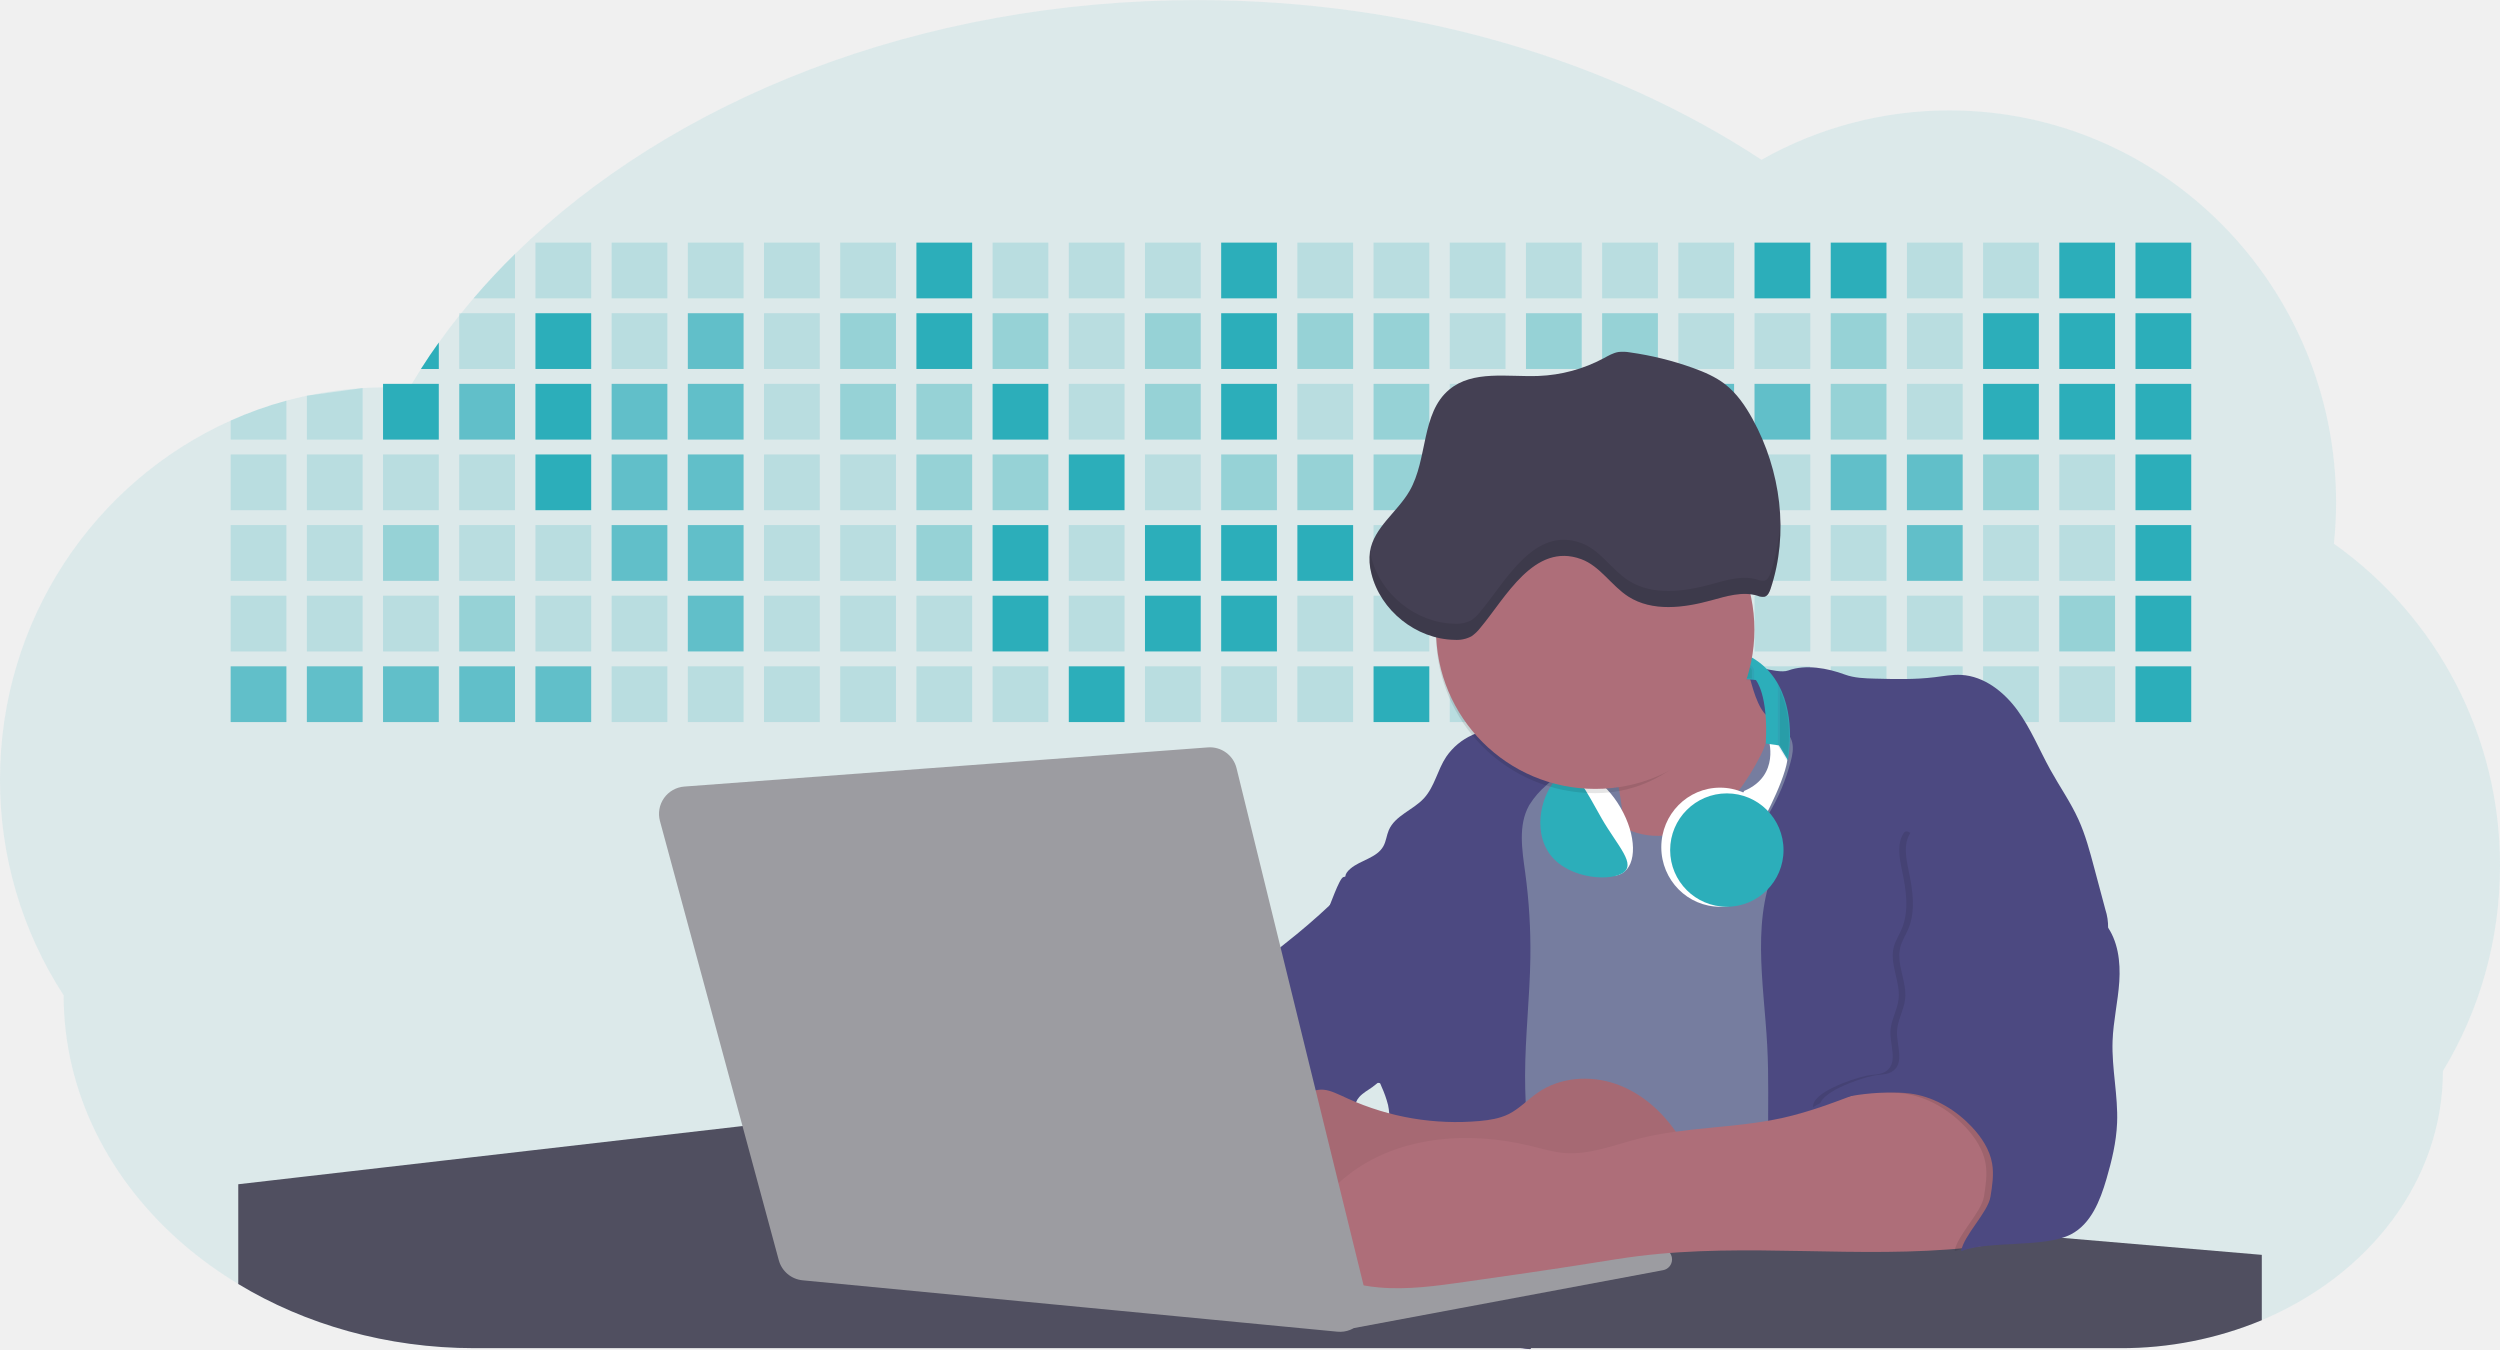
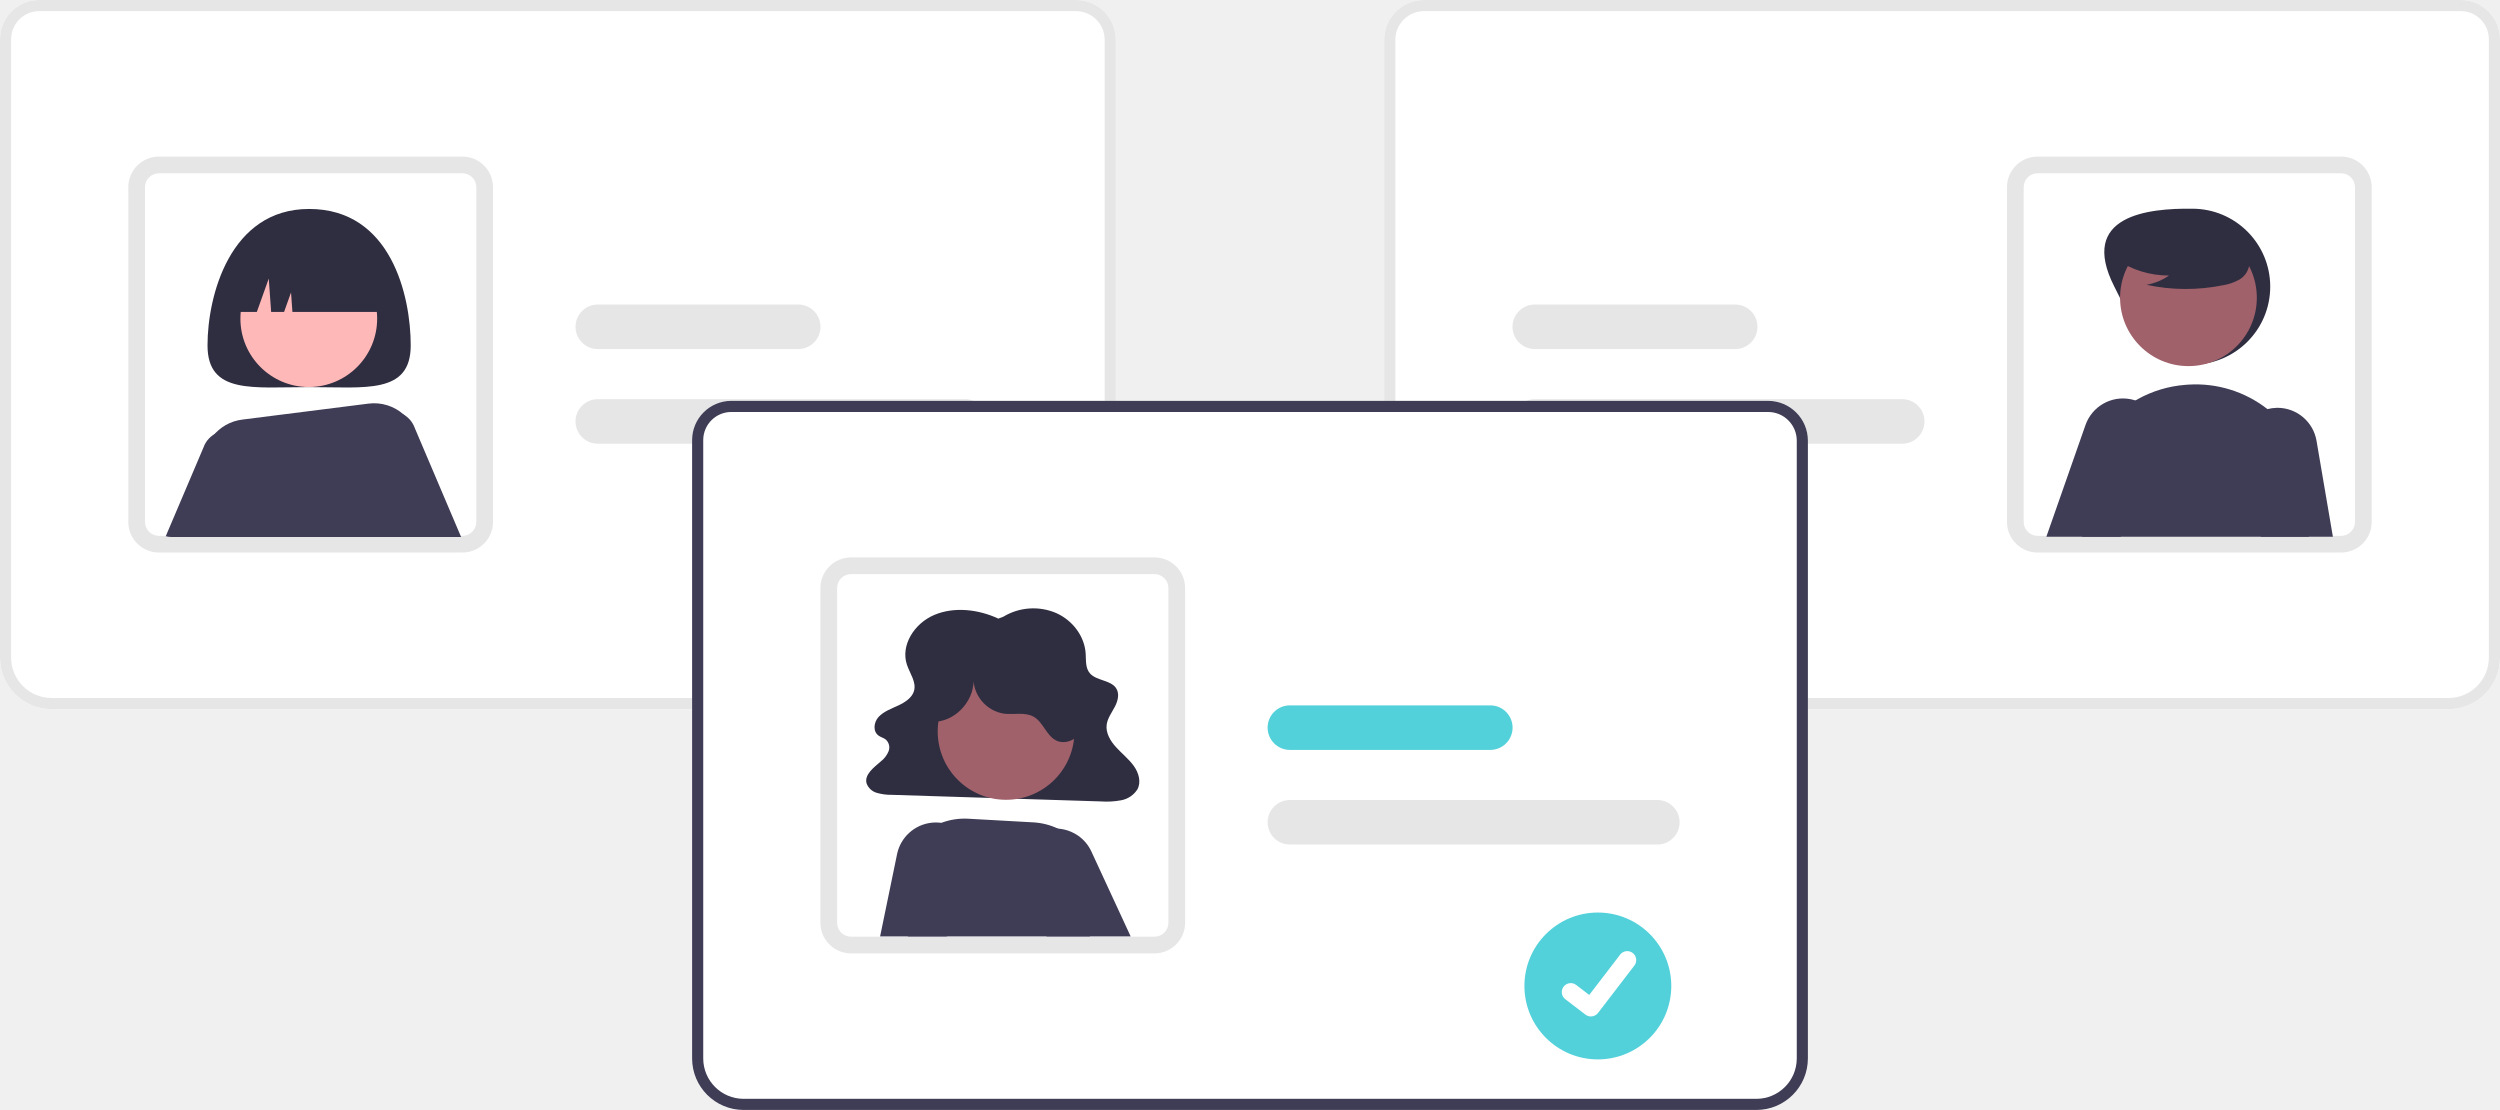
- <svg xmlns="http://www.w3.org/2000/svg" id="aa7bae02-e79e-4d6b-a496-aba15f39787c" data-name="Layer 1" width="1144" height="617.32" viewBox="0 0 1144 617.32">
-   <path d="M1172,537.57a181.92,181.92,0,0,1-6.85,49.6,180.06,180.06,0,0,1-19.27,44.28c0,50.1-33.82,93.4-82.91,114a167.3,167.3,0,0,1-64.73,12.8H245.17c-40.25,0-77.55-10.86-108.14-29.36A185.76,185.76,0,0,1,112.2,711c-34-29.22-55.08-69.6-55.08-114.2A180.5,180.5,0,0,1,28,498.08c0-73.36,43.39-136.44,105.55-164.29a174.52,174.52,0,0,1,25.51-9.12q4.63-1.26,9.36-2.26a175.39,175.39,0,0,1,25.51-3.5q4.65-.29,9.35-.33H205c3.46,0,6.89.12,10.3.32l1.12-1.9q2.06-3.44,4.22-6.81,3.9-6.14,8.18-12.1,4.48-6.29,9.35-12.38l.83-1q2.76-3.44,5.64-6.8,9-10.49,19-20.35c72.11-70.68,185.08-116.18,312.08-116.18,98.82,0,189.15,27.55,258.34,73.07A174.18,174.18,0,0,1,920,191.86c97.74,0,177,80.37,177,179.51a184.9,184.9,0,0,1-1,18.78A180,180,0,0,1,1172,537.57Z" transform="translate(-28 -141.34)" fill="#2caeba" opacity="0.1" />
-   <path d="M263.66,257.52v20.35h-19Q253.59,267.39,263.66,257.52Z" transform="translate(-28 -141.34)" fill="#2caeba" opacity="0.2" />
-   <rect x="245.02" y="111.02" width="25.51" height="25.51" fill="#2caeba" opacity="0.2" />
-   <rect x="279.88" y="111.02" width="25.51" height="25.51" fill="#2caeba" opacity="0.2" />
-   <rect x="314.75" y="111.02" width="25.51" height="25.51" fill="#2caeba" opacity="0.2" />
-   <rect x="349.61" y="111.02" width="25.51" height="25.51" fill="#2caeba" opacity="0.2" />
-   <rect x="384.48" y="111.02" width="25.51" height="25.51" fill="#2caeba" opacity="0.2" />
-   <rect x="419.35" y="111.02" width="25.51" height="25.51" fill="#2caeba" />
-   <rect x="454.21" y="111.02" width="25.51" height="25.51" fill="#2caeba" opacity="0.2" />
-   <rect x="489.08" y="111.02" width="25.51" height="25.51" fill="#2caeba" opacity="0.2" />
-   <rect x="523.94" y="111.02" width="25.51" height="25.51" fill="#2caeba" opacity="0.2" />
-   <rect x="558.81" y="111.02" width="25.51" height="25.51" fill="#2caeba" />
-   <rect x="593.68" y="111.02" width="25.51" height="25.51" fill="#2caeba" opacity="0.2" />
-   <rect x="628.54" y="111.02" width="25.51" height="25.51" fill="#2caeba" opacity="0.2" />
-   <rect x="663.41" y="111.02" width="25.51" height="25.51" fill="#2caeba" opacity="0.2" />
-   <rect x="698.28" y="111.02" width="25.51" height="25.51" fill="#2caeba" opacity="0.2" />
-   <rect x="733.14" y="111.02" width="25.51" height="25.51" fill="#2caeba" opacity="0.2" />
-   <rect x="768.01" y="111.02" width="25.51" height="25.51" fill="#2caeba" opacity="0.2" />
-   <rect x="802.87" y="111.02" width="25.51" height="25.51" fill="#2caeba" />
-   <rect x="837.74" y="111.02" width="25.51" height="25.51" fill="#2caeba" />
-   <rect x="872.61" y="111.02" width="25.51" height="25.51" fill="#2caeba" opacity="0.2" />
-   <rect x="907.47" y="111.02" width="25.51" height="25.51" fill="#2caeba" opacity="0.2" />
-   <rect x="942.34" y="111.02" width="25.51" height="25.51" fill="#2caeba" />
-   <rect x="977.2" y="111.02" width="25.51" height="25.51" fill="#2caeba" />
-   <path d="M228.8,298.08v12.1h-8.18Q224.52,304,228.8,298.08Z" transform="translate(-28 -141.34)" fill="#2caeba" />
-   <rect x="210.15" y="143.33" width="25.51" height="25.51" fill="#2caeba" opacity="0.2" />
-   <rect x="245.02" y="143.33" width="25.51" height="25.51" fill="#2caeba" />
-   <rect x="279.88" y="143.33" width="25.51" height="25.51" fill="#2caeba" opacity="0.2" />
-   <rect x="314.75" y="143.33" width="25.51" height="25.51" fill="#2caeba" opacity="0.7" />
-   <rect x="349.61" y="143.33" width="25.51" height="25.51" fill="#2caeba" opacity="0.2" />
-   <rect x="384.48" y="143.33" width="25.51" height="25.51" fill="#2caeba" opacity="0.4" />
-   <rect x="419.35" y="143.33" width="25.51" height="25.51" fill="#2caeba" />
-   <rect x="454.21" y="143.33" width="25.51" height="25.51" fill="#2caeba" opacity="0.4" />
-   <rect x="489.08" y="143.33" width="25.51" height="25.51" fill="#2caeba" opacity="0.2" />
-   <rect x="523.94" y="143.33" width="25.51" height="25.51" fill="#2caeba" opacity="0.4" />
-   <rect x="558.81" y="143.33" width="25.51" height="25.51" fill="#2caeba" />
-   <rect x="593.68" y="143.33" width="25.51" height="25.51" fill="#2caeba" opacity="0.4" />
-   <rect x="628.54" y="143.33" width="25.51" height="25.51" fill="#2caeba" opacity="0.4" />
-   <rect x="663.41" y="143.33" width="25.51" height="25.51" fill="#2caeba" opacity="0.2" />
-   <rect x="698.28" y="143.33" width="25.51" height="25.51" fill="#2caeba" opacity="0.4" />
-   <rect x="733.14" y="143.33" width="25.51" height="25.51" fill="#2caeba" opacity="0.4" />
-   <rect x="768.01" y="143.33" width="25.51" height="25.51" fill="#2caeba" opacity="0.2" />
-   <rect x="802.87" y="143.33" width="25.51" height="25.51" fill="#2caeba" opacity="0.2" />
-   <rect x="837.74" y="143.33" width="25.51" height="25.51" fill="#2caeba" opacity="0.4" />
-   <rect x="872.61" y="143.33" width="25.51" height="25.51" fill="#2caeba" opacity="0.2" />
-   <rect x="907.47" y="143.33" width="25.51" height="25.51" fill="#2caeba" />
-   <rect x="942.34" y="143.33" width="25.51" height="25.51" fill="#2caeba" />
-   <rect x="977.2" y="143.33" width="25.51" height="25.51" fill="#2caeba" />
-   <path d="M159.06,324.67V342.5H133.55v-8.71A174.52,174.52,0,0,1,159.06,324.67Z" transform="translate(-28 -141.34)" fill="#2caeba" opacity="0.2" />
-   <polygon points="165.93 177.57 165.93 201.16 140.42 201.16 140.42 181.07 165.93 177.57" fill="#2caeba" opacity="0.2" />
-   <rect x="175.28" y="175.65" width="25.51" height="25.51" fill="#2caeba" />
-   <rect x="210.15" y="175.65" width="25.51" height="25.51" fill="#2caeba" opacity="0.7" />
-   <rect x="245.02" y="175.65" width="25.51" height="25.51" fill="#2caeba" />
-   <rect x="279.88" y="175.65" width="25.51" height="25.51" fill="#2caeba" opacity="0.7" />
-   <rect x="314.75" y="175.65" width="25.51" height="25.51" fill="#2caeba" opacity="0.7" />
-   <rect x="349.61" y="175.65" width="25.51" height="25.51" fill="#2caeba" opacity="0.2" />
-   <rect x="384.48" y="175.65" width="25.51" height="25.51" fill="#2caeba" opacity="0.4" />
-   <rect x="419.35" y="175.65" width="25.51" height="25.51" fill="#2caeba" opacity="0.4" />
-   <rect x="454.21" y="175.65" width="25.51" height="25.51" fill="#2caeba" />
-   <rect x="489.08" y="175.65" width="25.51" height="25.51" fill="#2caeba" opacity="0.2" />
-   <rect x="523.94" y="175.65" width="25.51" height="25.51" fill="#2caeba" opacity="0.4" />
-   <rect x="558.81" y="175.65" width="25.51" height="25.51" fill="#2caeba" />
-   <rect x="593.68" y="175.65" width="25.51" height="25.51" fill="#2caeba" opacity="0.2" />
-   <rect x="628.54" y="175.65" width="25.51" height="25.51" fill="#2caeba" opacity="0.4" />
-   <rect x="663.41" y="175.65" width="25.51" height="25.51" fill="#2caeba" opacity="0.2" />
-   <rect x="698.28" y="175.65" width="25.51" height="25.51" fill="#2caeba" />
-   <rect x="733.14" y="175.65" width="25.51" height="25.51" fill="#2caeba" opacity="0.2" />
-   <rect x="768.01" y="175.65" width="25.51" height="25.51" fill="#2caeba" opacity="0.7" />
-   <rect x="802.87" y="175.65" width="25.51" height="25.51" fill="#2caeba" opacity="0.7" />
-   <rect x="837.74" y="175.65" width="25.51" height="25.51" fill="#2caeba" opacity="0.4" />
-   <rect x="872.61" y="175.65" width="25.51" height="25.51" fill="#2caeba" opacity="0.2" />
-   <rect x="907.47" y="175.65" width="25.51" height="25.51" fill="#2caeba" />
-   <rect x="942.34" y="175.65" width="25.51" height="25.51" fill="#2caeba" />
-   <rect x="977.2" y="175.65" width="25.51" height="25.51" fill="#2caeba" />
-   <rect x="105.55" y="207.96" width="25.51" height="25.51" fill="#2caeba" opacity="0.2" />
-   <rect x="140.42" y="207.96" width="25.51" height="25.51" fill="#2caeba" opacity="0.2" />
-   <rect x="175.28" y="207.96" width="25.51" height="25.51" fill="#2caeba" opacity="0.2" />
-   <rect x="210.15" y="207.96" width="25.51" height="25.51" fill="#2caeba" opacity="0.2" />
-   <rect x="245.02" y="207.96" width="25.51" height="25.51" fill="#2caeba" />
-   <rect x="279.88" y="207.96" width="25.51" height="25.51" fill="#2caeba" opacity="0.7" />
-   <rect x="314.75" y="207.96" width="25.51" height="25.51" fill="#2caeba" opacity="0.7" />
-   <rect x="349.61" y="207.96" width="25.51" height="25.51" fill="#2caeba" opacity="0.2" />
-   <rect x="384.48" y="207.96" width="25.51" height="25.51" fill="#2caeba" opacity="0.2" />
-   <rect x="419.35" y="207.96" width="25.51" height="25.51" fill="#2caeba" opacity="0.4" />
-   <rect x="454.21" y="207.96" width="25.51" height="25.51" fill="#2caeba" opacity="0.4" />
-   <rect x="489.08" y="207.96" width="25.51" height="25.51" fill="#2caeba" />
-   <rect x="523.94" y="207.96" width="25.51" height="25.51" fill="#2caeba" opacity="0.2" />
-   <rect x="558.81" y="207.96" width="25.51" height="25.51" fill="#2caeba" opacity="0.4" />
-   <rect x="593.68" y="207.96" width="25.51" height="25.51" fill="#2caeba" opacity="0.4" />
-   <rect x="628.54" y="207.96" width="25.51" height="25.51" fill="#2caeba" opacity="0.4" />
-   <rect x="663.41" y="207.96" width="25.51" height="25.51" fill="#2caeba" opacity="0.4" />
-   <rect x="698.28" y="207.96" width="25.51" height="25.51" fill="#2caeba" opacity="0.2" />
-   <rect x="733.14" y="207.96" width="25.51" height="25.51" fill="#2caeba" opacity="0.2" />
-   <rect x="768.01" y="207.96" width="25.51" height="25.51" fill="#2caeba" opacity="0.2" />
-   <rect x="802.87" y="207.96" width="25.51" height="25.51" fill="#2caeba" opacity="0.2" />
-   <rect x="837.74" y="207.96" width="25.51" height="25.51" fill="#2caeba" opacity="0.7" />
-   <rect x="872.61" y="207.96" width="25.51" height="25.51" fill="#2caeba" opacity="0.7" />
-   <rect x="907.47" y="207.96" width="25.51" height="25.51" fill="#2caeba" opacity="0.4" />
-   <rect x="942.34" y="207.96" width="25.51" height="25.51" fill="#2caeba" opacity="0.2" />
-   <rect x="977.2" y="207.96" width="25.51" height="25.51" fill="#2caeba" />
-   <rect x="105.55" y="240.28" width="25.51" height="25.51" fill="#2caeba" opacity="0.2" />
-   <rect x="140.42" y="240.28" width="25.51" height="25.51" fill="#2caeba" opacity="0.2" />
-   <rect x="175.28" y="240.28" width="25.51" height="25.51" fill="#2caeba" opacity="0.4" />
-   <rect x="210.15" y="240.28" width="25.51" height="25.51" fill="#2caeba" opacity="0.2" />
-   <rect x="245.02" y="240.28" width="25.51" height="25.51" fill="#2caeba" opacity="0.2" />
-   <rect x="279.88" y="240.28" width="25.51" height="25.51" fill="#2caeba" opacity="0.7" />
-   <rect x="314.75" y="240.28" width="25.51" height="25.51" fill="#2caeba" opacity="0.7" />
-   <rect x="349.61" y="240.28" width="25.51" height="25.51" fill="#2caeba" opacity="0.2" />
-   <rect x="384.48" y="240.28" width="25.51" height="25.51" fill="#2caeba" opacity="0.2" />
-   <rect x="419.35" y="240.28" width="25.51" height="25.51" fill="#2caeba" opacity="0.4" />
-   <rect x="454.21" y="240.28" width="25.51" height="25.51" fill="#2caeba" />
-   <rect x="489.08" y="240.28" width="25.51" height="25.51" fill="#2caeba" opacity="0.2" />
-   <rect x="523.94" y="240.28" width="25.51" height="25.51" fill="#2caeba" />
-   <rect x="558.81" y="240.28" width="25.51" height="25.51" fill="#2caeba" />
-   <rect x="593.68" y="240.28" width="25.51" height="25.51" fill="#2caeba" />
-   <rect x="628.54" y="240.28" width="25.51" height="25.51" fill="#2caeba" opacity="0.2" />
-   <rect x="663.41" y="240.28" width="25.51" height="25.51" fill="#2caeba" />
-   <rect x="698.28" y="240.28" width="25.51" height="25.51" fill="#2caeba" opacity="0.2" />
-   <rect x="733.14" y="240.28" width="25.51" height="25.51" fill="#2caeba" opacity="0.2" />
-   <rect x="768.01" y="240.28" width="25.51" height="25.51" fill="#2caeba" opacity="0.2" />
-   <rect x="802.87" y="240.28" width="25.51" height="25.51" fill="#2caeba" opacity="0.2" />
-   <rect x="837.74" y="240.28" width="25.51" height="25.51" fill="#2caeba" opacity="0.2" />
-   <rect x="872.61" y="240.28" width="25.51" height="25.51" fill="#2caeba" opacity="0.7" />
-   <rect x="907.47" y="240.28" width="25.51" height="25.51" fill="#2caeba" opacity="0.2" />
-   <rect x="942.34" y="240.28" width="25.51" height="25.51" fill="#2caeba" opacity="0.2" />
-   <rect x="977.2" y="240.28" width="25.51" height="25.51" fill="#2caeba" />
-   <rect x="105.55" y="272.59" width="25.51" height="25.51" fill="#2caeba" opacity="0.2" />
-   <rect x="140.42" y="272.59" width="25.51" height="25.51" fill="#2caeba" opacity="0.2" />
-   <rect x="175.28" y="272.59" width="25.51" height="25.51" fill="#2caeba" opacity="0.2" />
-   <rect x="210.15" y="272.59" width="25.51" height="25.51" fill="#2caeba" opacity="0.4" />
-   <rect x="245.02" y="272.59" width="25.51" height="25.51" fill="#2caeba" opacity="0.2" />
-   <rect x="279.88" y="272.59" width="25.51" height="25.51" fill="#2caeba" opacity="0.2" />
-   <rect x="314.75" y="272.59" width="25.51" height="25.51" fill="#2caeba" opacity="0.7" />
-   <rect x="349.61" y="272.59" width="25.51" height="25.51" fill="#2caeba" opacity="0.2" />
-   <rect x="384.48" y="272.59" width="25.51" height="25.51" fill="#2caeba" opacity="0.2" />
-   <rect x="419.35" y="272.59" width="25.51" height="25.51" fill="#2caeba" opacity="0.2" />
-   <rect x="454.21" y="272.59" width="25.51" height="25.51" fill="#2caeba" />
-   <rect x="489.08" y="272.59" width="25.51" height="25.51" fill="#2caeba" opacity="0.2" />
-   <rect x="523.94" y="272.59" width="25.51" height="25.51" fill="#2caeba" />
-   <rect x="558.81" y="272.59" width="25.51" height="25.51" fill="#2caeba" />
-   <rect x="593.68" y="272.59" width="25.51" height="25.51" fill="#2caeba" opacity="0.2" />
-   <rect x="628.54" y="272.59" width="25.51" height="25.51" fill="#2caeba" opacity="0.2" />
-   <rect x="663.41" y="272.59" width="25.51" height="25.51" fill="#2caeba" opacity="0.2" />
-   <rect x="698.28" y="272.59" width="25.51" height="25.51" fill="#2caeba" opacity="0.2" />
-   <rect x="733.14" y="272.59" width="25.51" height="25.51" fill="#2caeba" opacity="0.2" />
-   <rect x="768.01" y="272.59" width="25.51" height="25.51" fill="#2caeba" opacity="0.2" />
-   <rect x="802.87" y="272.59" width="25.51" height="25.51" fill="#2caeba" opacity="0.2" />
-   <rect x="837.74" y="272.59" width="25.51" height="25.51" fill="#2caeba" opacity="0.2" />
-   <rect x="872.61" y="272.59" width="25.51" height="25.51" fill="#2caeba" opacity="0.2" />
-   <rect x="907.47" y="272.59" width="25.51" height="25.51" fill="#2caeba" opacity="0.2" />
-   <rect x="942.34" y="272.59" width="25.51" height="25.51" fill="#2caeba" opacity="0.4" />
-   <rect x="977.2" y="272.59" width="25.51" height="25.51" fill="#2caeba" />
-   <rect x="105.55" y="304.91" width="25.51" height="25.51" fill="#2caeba" opacity="0.7" />
-   <rect x="140.42" y="304.91" width="25.51" height="25.51" fill="#2caeba" opacity="0.7" />
-   <rect x="175.28" y="304.91" width="25.51" height="25.51" fill="#2caeba" opacity="0.7" />
-   <rect x="210.15" y="304.91" width="25.51" height="25.51" fill="#2caeba" opacity="0.7" />
-   <rect x="245.02" y="304.91" width="25.51" height="25.51" fill="#2caeba" opacity="0.7" />
-   <rect x="279.88" y="304.91" width="25.51" height="25.51" fill="#2caeba" opacity="0.2" />
-   <rect x="314.75" y="304.91" width="25.51" height="25.51" fill="#2caeba" opacity="0.2" />
-   <rect x="349.61" y="304.91" width="25.51" height="25.51" fill="#2caeba" opacity="0.2" />
-   <rect x="384.48" y="304.91" width="25.51" height="25.51" fill="#2caeba" opacity="0.2" />
-   <rect x="419.35" y="304.91" width="25.51" height="25.51" fill="#2caeba" opacity="0.2" />
-   <rect x="454.21" y="304.91" width="25.51" height="25.51" fill="#2caeba" opacity="0.2" />
-   <rect x="489.08" y="304.91" width="25.51" height="25.51" fill="#2caeba" />
-   <rect x="523.94" y="304.91" width="25.51" height="25.51" fill="#2caeba" opacity="0.2" />
-   <rect x="558.81" y="304.91" width="25.51" height="25.51" fill="#2caeba" opacity="0.2" />
-   <rect x="593.68" y="304.91" width="25.51" height="25.51" fill="#2caeba" opacity="0.2" />
-   <rect x="628.54" y="304.91" width="25.51" height="25.51" fill="#2caeba" />
-   <rect x="663.41" y="304.91" width="25.51" height="25.51" fill="#2caeba" opacity="0.2" />
-   <rect x="698.28" y="304.91" width="25.51" height="25.51" fill="#2caeba" opacity="0.2" />
-   <rect x="733.14" y="304.91" width="25.51" height="25.51" fill="#2caeba" opacity="0.2" />
-   <rect x="768.01" y="304.91" width="25.51" height="25.51" fill="#2caeba" opacity="0.2" />
-   <rect x="802.87" y="304.91" width="25.51" height="25.51" fill="#2caeba" opacity="0.2" />
-   <rect x="837.74" y="304.91" width="25.51" height="25.51" fill="#2caeba" opacity="0.2" />
-   <rect x="872.61" y="304.91" width="25.51" height="25.51" fill="#2caeba" opacity="0.2" />
-   <rect x="907.47" y="304.91" width="25.51" height="25.51" fill="#2caeba" opacity="0.2" />
-   <rect x="942.34" y="304.91" width="25.51" height="25.51" fill="#2caeba" opacity="0.2" />
-   <rect x="977.2" y="304.91" width="25.51" height="25.51" fill="#2caeba" />
-   <circle cx="734.52" cy="363.89" r="34.87" fill="#767d9f" />
-   <path d="M760.71,460.87q5.22,22.78,8.86,45.9c.73,4.58,1.38,9.41-.28,13.74-1.39,3.61-4.22,6.43-6.44,9.59s-3.9,7.21-2.55,10.83,5.29,5.6,9.05,6.62c10.76,2.9,22.23.79,32.94-2.35a53.29,53.29,0,0,0,13.81-5.72c4.54-2.88,8.26-6.88,11.68-11,15.61-18.93,25.83-41.65,35.45-64.23a39.12,39.12,0,0,1-33.11-13.34c-3.94-4.63-6.83-11.08-4.61-16.74-6.51,3.57-14.24,3.81-21.25,6.25a75.49,75.49,0,0,0-12.5,6.15q-7.18,4.15-14.28,8.46C772.07,458.29,767,461.19,760.71,460.87Z" transform="translate(-28 -141.34)" fill="#ae6e79" />
-   <path d="M833.64,487.05c-6.11,11.89-14.06,23.32-25.41,30.4s-26.63,9-38,2c-5.6-3.42-9.84-8.62-14.73-13s-11-8.13-17.57-7.56c-7.24.63-12.91,6.28-17.76,11.69-7.36,8.22-14.47,16.79-19.68,26.52-10,18.7-12.37,40.56-11.93,61.76s3.51,42.29,3.58,63.49c.1,26.08-4.32,51.95-8.79,77.64,41.1-5.06,82.25,6,123.44,10.19,26.36,2.71,52.92,2.65,79.42,2.58,4.66,0,9.62-.12,13.5-2.7a18.2,18.2,0,0,0,5.59-6.64c3.66-6.75,5.13-14.45,6.15-22.06,2.59-19.22,2.67-38.68,2.74-58.08.18-47,.35-94.17-5.62-140.8-1.47-11.47-3.35-23-7.75-33.73s-11.58-20.6-21.62-26.35c-6.45-3.7-21.4-10.14-29-6.41C841.67,460.15,837.73,479.09,833.64,487.05Z" transform="translate(-28 -141.34)" fill="#767d9f" />
-   <path d="M836.68,619.77c-1.55-29-7.86-59.95,5.57-85.69,3.3-6.32-8.54-14.21-4.88-20.33a92.08,92.08,0,0,0,10.06-23.93c.76-2.89,1.37-5.95.65-8.85-1.33-5.29-6.56-8.44-11-11.66-4.9-3.56-7.42-14.41-9-20.28s12.57,1.2,18.26-.89c7.9-2.89,17.94-1.07,25.82,1.86,4.4,1.62,9.18,1.76,13.87,1.88,9.11.24,18.25.47,27.29-.65,4.06-.51,8.13-1.28,12.21-1.05,10.41.59,19.46,7.71,25.62,16.13s10.08,18.23,15.13,27.35c4.21,7.6,9.23,14.78,12.82,22.69,3.18,7,5.19,14.52,7.18,22l5.13,19.19a25.58,25.58,0,0,1,1.26,8.51c-.26,3.07-1.62,5.93-3,8.66A164.12,164.12,0,0,1,971,603.2c-10.79,13.23-23.89,25.16-30.3,41-2.5,6.17-3.89,12.73-5.16,19.27a707.94,707.94,0,0,0-10.9,79.15,174.2,174.2,0,0,0-36.52-12.21,177.61,177.61,0,0,0-19-3c-5.59-.58-12.8.52-18.12-1-8.9-2.53-9.88-17.58-11.23-25.46-2.16-12.55-2.59-25.32-2.67-38C837,648.53,837.45,634.14,836.68,619.77Z" transform="translate(-28 -141.34)" fill="#4c4981" />
-   <path d="M641.23,565.54c4.21,24,8.85,48.07,18,70.62-.23.22-.46.42-.69.62-.81.69-1.65,1.34-2.53,2-2.05,1.44-4.3,2.66-6,4.54a8,8,0,0,0-1.5,2.45,5.48,5.48,0,0,0,0,4.47c-4.77,2.11-10.31,1.46-15.66,1.26-4.61-.17-9.08,0-12.78,2.53-5.14,3.54-6.69,10.34-7.52,16.52q-.46,3.38-.79,6.77-.32,3.15-.52,6.32a188.61,188.61,0,0,0-.19,21q.08,1.92.21,3.84c-16.34-.39-31.23-8.91-45.32-17.19-3.22-1.89-6.54-3.88-8.63-7A15.8,15.8,0,0,1,555,674c0-.51.09-1,.16-1.52a41.58,41.58,0,0,1,2.29-8.68,107.2,107.2,0,0,1,19.19-32.65c3.58-4.18,7.61-8.27,9.28-13.52.73-2.29,1-4.72,1.74-7,3.32-9.88,15.3-14.55,19.4-24.14,1-2.29,1.46-4.8,2.7-7a17.63,17.63,0,0,1,4.25-4.75c.73-.61,1.49-1.2,2.24-1.79q10.54-8.26,20.31-17.45,1.82-1.71,3.6-3.46A59.48,59.48,0,0,0,641.23,565.54Z" transform="translate(-28 -141.34)" fill="#4c4981" />
-   <path d="M742,494.56c-1.44,1.52-3,2.95-4.53,4.37l-.41.37-1.62,1.5a39,39,0,0,0-7.55,8.79l-.17.28c-5.1,9.13-3.21,20.37-1.79,30.74a261.55,261.55,0,0,1,2.37,39c-.26,18-2.38,35.88-2.42,53.86,0,4.08.09,8.15.27,12.23.29,6.63.79,13.25,1.39,19.87.65,7.26,1.43,14.51,2.16,21.76.58,5.61,1.13,11.21,1.59,16.81.23,2.9.45,5.79.63,8.69.21,3.4.38,6.81.48,10.21h0c.07,2.16.11,4.31.11,6.47,0,1.23,0,2.45,0,3.67q0,3.51-.19,7-.2,4.49-.61,9c-.31,3.27-.86,6.84-3.16,9.14-.14.14-.29.27-.44.4l-3.24-.4a332.72,332.72,0,0,0-67.3-1.2c.49-3.38.94-6.75,1.38-10.14.2-1.6.4-3.21.59-4.82q.33-2.76.63-5.52c.23-2,.44-4,.64-6q.78-7.73,1.37-15.47.87-11.29,1.32-22.62.22-5.41.34-10.83.17-6.72.16-13.45,0-6.54-.11-13.1c0-1.44-.06-2.88-.18-4.31a27.35,27.35,0,0,0-.53-3.83,49.87,49.87,0,0,0-3-8.48c-.22-.52-.43-1-.64-1.55-.12-.27-.23-.55-.34-.82,5.76-5.13,9.86-12,13.8-18.76,6.39-10.89,12.93-22.26,14-34.84s-5.18-26.71-17.2-30.55c-3.27-1-6.73-1.28-10.1-1.87-3.18-.56-9.81-1.83-13.49-4.11q-3,3.08-6,6.05a22.15,22.15,0,0,1,2.17-8.71l1.42.07a2.71,2.71,0,0,1-.16-1c0-1.07.74-2.28,2.32-3.62,4.71-4,12.12-4.89,15.09-10.3,1.24-2.25,1.45-4.93,2.45-7.29,2.87-6.73,11.11-9.21,16.07-14.59s6.2-13,10.21-19a28.62,28.62,0,0,1,12-10c.4-.19.81-.38,1.22-.55,8.3-3.55,18.16-4.36,26.76-4.34,3.34,0,12,.1,16.24,1.79a5.32,5.32,0,0,1,1.85,1.13C752.37,480.61,745.34,491,742,494.56Z" transform="translate(-28 -141.34)" fill="#4c4981" />
-   <path d="M642.72,542.69a60.88,60.88,0,0,1,46.74,4.87c7.2,4,13.66,9.58,17.62,16.78,5.95,10.8,5.69,23.82,5.27,36.15-.21,6.17-.48,12.56-3.2,18.1C706,625,700.06,629.4,694,633a42.24,42.24,0,0,1-12.32,5.33c-6.72,1.46-13.7.22-20.47-1-7.36-1.36-15.26-3-20.37-8.48-3-3.18-4.64-7.31-6.26-11.35q-3.49-8.75-7-17.48c-4.05-10.11-5.42-18.52-.07-28.37,2.43-4.49,5.4-8.69,7.8-13.21C636.51,556.14,640.81,543.28,642.72,542.69Z" transform="translate(-28 -141.34)" fill="#4c4981" />
-   <path d="M1063,715.56v29.9a167.3,167.3,0,0,1-64.73,12.8H728.58c-.14.14-.29.27-.44.4l-3.24-.4H245.17c-40.25,0-77.55-10.86-108.14-29.36V683.25l230.72-26.63.18,0L502.29,668l34.77,3,18.06,1.53,37.38,3.17,19.23,1.63,28,2.38,3.94.33,20.18,1.71L691.23,684l38.5,3.26,64.18,5.45,45.15,3.83,74.14,6.29,14.1,1.19,1.52.13,1.32.11,18.62,1.58,20.44,1.74,2.37.2Z" transform="translate(-28 -141.34)" fill="#504f60" />
-   <polygon points="764 573.12 474.86 523.77 463.65 580.46 596.19 596.33 637 601.44 749.26 579.33 764 573.12" fill="#9c9ca1" />
-   <path d="M642.33,739.94l144.86-27.23a5,5,0,0,1,5.94,4.93h0a5,5,0,0,1-4.09,4.93L647.57,749.06Z" transform="translate(-28 -141.34)" fill="#9c9ca1" />
-   <path d="M705.17,654.31c4.51-.42,9.08-1.13,13.14-3.13,5-2.49,8.89-6.78,13.52-9.94,10.18-7,23.8-7.94,35.47-3.92s21.41,12.63,28.23,22.91c4.53,6.85,7.93,15.59,4.73,23.15a30.51,30.51,0,0,1-4.12,6.44l-8.34,10.9a29,29,0,0,1-5.66,6.09c-3.12,2.27-7,3.2-10.82,3.76-10.15,1.48-20.48.64-30.71,1.32-17.57,1.17-34.73,6.83-52.34,6.64-10.12-.11-20.11-2.15-30-4.19l-43.77-9c-7.62-1.56-16.23-3.84-19.82-10.75-1.61-3.11-1.91-6.71-2.1-10.21-.52-9.64,0-20.36,6.68-27.31,6.28-6.52,16.21-8.58,23.71-13.4,9.18-5.91,12.21-4,21.89.44A120,120,0,0,0,705.17,654.31Z" transform="translate(-28 -141.34)" fill="#ae6e79" />
-   <path d="M705.17,654.31c4.51-.42,9.08-1.13,13.14-3.13,5-2.49,8.89-6.78,13.52-9.94,10.18-7,23.8-7.94,35.47-3.92s21.41,12.63,28.23,22.91c4.53,6.85,7.93,15.59,4.73,23.15a30.51,30.51,0,0,1-4.12,6.44l-8.34,10.9a29,29,0,0,1-5.66,6.09c-3.12,2.27-7,3.2-10.82,3.76-10.15,1.48-20.48.64-30.71,1.32-17.57,1.17-34.73,6.83-52.34,6.64-10.12-.11-20.11-2.15-30-4.19l-43.77-9c-7.62-1.56-16.23-3.84-19.82-10.75-1.61-3.11-1.91-6.71-2.1-10.21-.52-9.64,0-20.36,6.68-27.31,6.28-6.52,16.21-8.58,23.71-13.4,9.18-5.91,12.21-4,21.89.44A120,120,0,0,0,705.17,654.31Z" transform="translate(-28 -141.34)" opacity="0.05" />
-   <path d="M880.94,640.6c-12.28,4.75-24.63,9.52-37.49,12.35-21.56,4.75-44.12,4-65.51,9.43-11.3,2.88-22.53,7.52-34.14,6.58-5.19-.42-10.2-2-15.25-3.2-28.37-7-60.62-4.73-83.66,13.27-7.88,6.15-14.33,13.82-20.18,22a14.7,14.7,0,0,0,5.91,21.88A86.62,86.62,0,0,0,659,730.48c13.13,1.16,26.32-.7,39.38-2.56,19.38-2.75,38.77-5.51,58.1-8.6,6.94-1.11,13.88-2.26,20.86-3.14,50.23-6.35,101.37,1.37,151.73-3.93,5.09-.54,10.27-1.24,14.9-3.41,11.72-5.5,17.52-20,15.1-32.74s-11.76-23.33-23-29.83c-9.42-5.47-19.58-7.68-30.07-10C896.26,634,890.32,637,880.94,640.6Z" transform="translate(-28 -141.34)" fill="#ae6e79" />
-   <path d="M988.67,564.44c5.54,7.26,6.72,17,6.12,26.09s-2.76,18.08-3.08,27.21c-.44,12.52,2.58,25,2.07,37.48-.36,8.73-2.43,17.29-4.88,25.67-2.89,9.89-7.07,20.52-16.2,25.27-12.12,6.31-37.54,2.76-50.29,7.7,1.16-7.23,12.28-17.7,13.44-24.93.8-5,1.61-10.14.75-15.15-1.1-6.39-4.85-12.06-9.3-16.78-7.08-7.51-16.32-13.16-26.47-15s-35-.33-43.12,6.08c-1-6.62,17.6-13,24.14-14.43,3.26-.73,7-.32,9.61-2.39,5-3.92,1.37-11.73,1.61-18,.19-5,3.11-9.58,3.7-14.58,1-8-4.22-16.15-2.17-24,.76-2.9,2.45-5.45,3.62-8.21,3.56-8.45,2-18.09.1-27.07-1.18-5.64-2.33-12,.81-16.81,2.91-4.49,11.17,11.5,16.46,10.76,17.47-2.45,33.28-15.4,47.39-4.8,7.19,5.4,8.13,11,11,18.71C976.77,554.6,984,558.36,988.67,564.44Z" transform="translate(-28 -141.34)" opacity="0.1" />
-   <path d="M991.67,564.44c5.54,7.26,6.72,17,6.12,26.09s-2.76,18.08-3.08,27.21c-.44,12.52,2.58,25,2.07,37.48-.36,8.73-2.43,17.29-4.88,25.67-2.89,9.89-7.07,20.52-16.2,25.27-12.12,6.31-37.54,2.76-50.29,7.7,1.16-7.23,12.28-17.7,13.44-24.93.8-5,1.61-10.14.75-15.15-1.1-6.39-4.85-12.06-9.3-16.78-7.08-7.51-16.32-13.16-26.47-15s-35-.33-43.12,6.08c-1-6.62,17.6-13,24.14-14.43,3.26-.73,7-.32,9.61-2.39,5-3.92,1.37-11.73,1.61-18,.19-5,3.11-9.58,3.7-14.58,1-8-4.22-16.15-2.17-24,.76-2.9,2.45-5.45,3.62-8.21,3.56-8.45,2-18.09.1-27.07-1.18-5.64-2.33-12,.81-16.81,2.91-4.49,8.6-6.19,13.89-6.94a68.42,68.42,0,0,1,50,12.9c7.19,5.4,8.13,11,11,18.71C979.77,554.6,987,558.36,991.67,564.44Z" transform="translate(-28 -141.34)" fill="#4c4981" />
-   <path d="M330,517.06,384.37,718a12.55,12.55,0,0,0,10.91,9.21L640,750.72a12.54,12.54,0,0,0,13.38-15.48L593.84,492.86a12.54,12.54,0,0,0-13.12-9.51L341.13,501.27A12.54,12.54,0,0,0,330,517.06Z" transform="translate(-28 -141.34)" fill="#9c9ca1" />
-   <ellipse cx="787.11" cy="387.68" rx="26.9" ry="27.25" fill="#fff" />
-   <path d="M837.2,479.31s5.67,16.86-11.06,23.95L824,507l10.48,10.34S847.4,493.77,846,485.4C846,485.4,844,476.9,837.2,479.31Z" transform="translate(-28 -141.34)" fill="#fff" />
-   <circle cx="790.2" cy="388.99" r="25.94" fill="#2caeba" />
-   <path d="M846.13,489.23l-4.12-6.8-6-.85c1.28-22.39-4.53-29.06-4.53-29.06l-1.35-.13-5.88-.57-11.06-11.48v-3.26c15.54,1.85,24.13,9.23,28.77,17.88C850.16,470.14,846.13,489.23,846.13,489.23Z" transform="translate(-28 -141.34)" fill="#2caeba" />
-   <path d="M830.18,448.27v4.12l-5.88-.57-11.06-11.48S830.35,444.17,830.18,448.27Z" transform="translate(-28 -141.34)" stroke="#4c4981" stroke-miterlimit="10" opacity="0.1" />
-   <path d="M846.13,489.23l-4.12-6.8V455C850.16,470.14,846.13,489.23,846.13,489.23Z" transform="translate(-28 -141.34)" stroke="#4c4981" stroke-miterlimit="10" opacity="0.1" />
-   <ellipse cx="757.11" cy="518.2" rx="14.43" ry="26.32" transform="translate(-185.67 306.64) rotate(-30)" fill="#fff" />
-   <path d="M761,516c7.27,12.59,16.19,21,9.29,25s-27,2-34.27-10.6-.67-30,6.23-34S753.72,503.38,761,516Z" transform="translate(-28 -141.34)" fill="#2caeba" />
-   <path d="M825.73,425.3c0,40.23-27.53,79-67.76,79a72.85,72.85,0,0,1,0-145.7C798.2,358.64,825.73,385.06,825.73,425.3Z" transform="translate(-28 -141.34)" opacity="0.1" />
-   <circle cx="729.97" cy="288.15" r="72.85" fill="#ae6e79" />
-   <path d="M751.57,397.21c8.67,3.19,13.8,12.15,21.58,17.14,11,7,25.32,5.19,37.88,1.73,7-1.91,14.32-4.24,21.21-2.12a6,6,0,0,0,3.23.46c1.5-.43,2.24-2.09,2.73-3.57,8.52-25.4,4.69-54.17-8.17-77.67-3.32-6.06-7.3-11.92-12.78-16.13-4.32-3.31-9.4-5.48-14.52-7.33a145,145,0,0,0-28.88-7.13,17.94,17.94,0,0,0-5.27-.17c-2.41.39-4.57,1.69-6.72,2.85A68.78,68.78,0,0,1,732,313.38c-14,.53-30-2.77-40.79,6.21-13,10.77-9.76,31.78-18.19,46.4-5.58,9.67-16.34,16.69-18.11,27.7a25.57,25.57,0,0,0,.63,10.07c4.12,16.94,20.52,30.06,38,30.37a14.42,14.42,0,0,0,7.76-1.59,17.55,17.55,0,0,0,4.09-3.89C716.84,415.09,729.94,389.25,751.57,397.21Z" transform="translate(-28 -141.34)" fill="#444053" />
-   <path d="M838.2,403.48c-.49,1.48-1.23,3.14-2.73,3.57a6,6,0,0,1-3.23-.46c-6.89-2.12-14.25.21-21.2,2.12-12.57,3.46-26.92,5.31-37.88-1.73-7.79-5-12.91-14-21.59-17.14-21.63-8-34.73,17.88-46.21,31.44a17.55,17.55,0,0,1-4.09,3.89,14.42,14.42,0,0,1-7.76,1.59c-17.42-.31-33.83-13.43-38-30.37-.23-1-.43-2-.58-3,0,.09,0,.17-.05.26a25.57,25.57,0,0,0,.63,10.07c4.12,16.94,20.53,30.06,38,30.37a14.42,14.42,0,0,0,7.76-1.59,17.55,17.55,0,0,0,4.09-3.89c11.48-13.56,24.58-39.4,46.21-31.44,8.68,3.19,13.8,12.15,21.59,17.14,11,7,25.31,5.19,37.88,1.73,7-1.91,14.31-4.24,21.2-2.12a6,6,0,0,0,3.23.46c1.5-.43,2.24-2.09,2.73-3.57a90.29,90.29,0,0,0,4.48-32.26A88.8,88.8,0,0,1,838.2,403.48Z" transform="translate(-28 -141.34)" opacity="0.1" />
+ <svg xmlns="http://www.w3.org/2000/svg" data-name="Layer 1" width="898.098" height="398.742" viewBox="0 0 898.098 398.742">
+   <path d="M533.289,505.371H169.451a18.521,18.521,0,0,1-18.5-18.5V264.717a14.104,14.104,0,0,1,14.088-14.088H537.492a14.313,14.313,0,0,1,14.297,14.297V486.871A18.521,18.521,0,0,1,533.289,505.371Z" transform="translate(-150.9509 -250.6289)" fill="#fff" />
+   <path d="M533.289,505.371H169.451a18.521,18.521,0,0,1-18.5-18.5V264.717a14.104,14.104,0,0,1,14.088-14.088H537.492a14.313,14.313,0,0,1,14.297,14.297V486.871A18.521,18.521,0,0,1,533.289,505.371ZM165.039,254.629a10.1,10.1,0,0,0-10.088,10.088v222.154a14.517,14.517,0,0,0,14.5,14.5H533.289a14.517,14.517,0,0,0,14.5-14.5V264.926a10.309,10.309,0,0,0-10.297-10.297Z" transform="translate(-150.9509 -250.6289)" fill="#e6e6e6" />
+   <path d="M317.062,449.125h-109.02a11.018,11.018,0,0,1-10.905-9.563,9.975,9.975,0,0,1-.095-1.437v-120.25a11.012,11.012,0,0,1,11-11h109.02a11.012,11.012,0,0,1,11,11v120.25A11.012,11.012,0,0,1,317.062,449.125Zm-109.02-136.25a5.006,5.006,0,0,0-5,5v120.25a4.261,4.261,0,0,0,.038.615,5.015,5.015,0,0,0,4.962,4.385h109.02a5.006,5.006,0,0,0,5-5v-120.25a5.006,5.006,0,0,0-5-5Z" transform="translate(-150.9509 -250.6289)" fill="#e6e6e6" />
+   <path d="M497.698,410.025h-132a8,8,0,1,1,0-16h132a8,8,0,0,1,0,16Z" transform="translate(-150.9509 -250.6289)" fill="#e6e6e6" />
+   <path d="M437.698,376.025h-72a8,8,0,1,1,0-16h72a8,8,0,0,1,0,16Z" transform="translate(-150.9509 -250.6289)" fill="#e6e6e6" />
+   <path d="M298.499,374.695c0,17.673-16.342,15-36.5,15s-36.5,2.673-36.5-15,7.982-49,36.5-49C291.499,325.695,298.499,357.022,298.499,374.695Z" transform="translate(-150.9509 -250.6289)" fill="#2f2e41" />
+   <path d="M299.975,404.439a9.064,9.064,0,0,0-3.96-4.84,7.867,7.867,0,0,0-1.12-.57,9.054,9.054,0,0,0-11.98,11.47l14.54,33.05H316.605Z" transform="translate(-150.9509 -250.6289)" fill="#3f3d56" />
+   <path d="M236.525,406.239a9.055,9.055,0,0,0-12.49,5.17l-13.54,31.85a7.876,7.876,0,0,0,2.13.29h16.99l11.479-26.08A9.037,9.037,0,0,0,236.525,406.239Z" transform="translate(-150.9509 -250.6289)" fill="#3f3d56" />
+   <circle cx="110.926" cy="114.475" r="24.561" fill="#ffb8b8" />
+   <path d="M296.445,399.989c-.14-.13-.28-.27-.43-.39a15.953,15.953,0,0,0-12.75-3.97l-45.26,5.73a16.062,16.062,0,0,0-14.02,17.44c.62,6.98,1.62,15.79,3.22,24.75h71.5l2.63-30.56A16.035,16.035,0,0,0,296.445,399.989Z" transform="translate(-150.9509 -250.6289)" fill="#3f3d56" />
+   <path d="M233.499,362.695v0h9.714l4.286-12,.857,12h4.643l2.5-7,.5,7h34.5v0a26,26,0,0,0-26-26h-5A26,26,0,0,0,233.499,362.695Z" transform="translate(-150.9509 -250.6289)" fill="#2f2e41" />
+   <path d="M648.211,486.871V264.926a14.313,14.313,0,0,1,14.297-14.297h372.453a14.104,14.104,0,0,1,14.088,14.088v222.154a18.521,18.521,0,0,1-18.5,18.5H666.711A18.521,18.521,0,0,1,648.211,486.871Z" transform="translate(-150.9509 -250.6289)" fill="#fff" />
+   <path d="M648.211,486.871V264.926a14.313,14.313,0,0,1,14.297-14.297h372.453a14.104,14.104,0,0,1,14.088,14.088v222.154a18.521,18.521,0,0,1-18.5,18.5H666.711A18.521,18.521,0,0,1,648.211,486.871Zm14.297-232.242a10.309,10.309,0,0,0-10.297,10.297V486.871a14.517,14.517,0,0,0,14.5,14.5h363.838a14.517,14.517,0,0,0,14.5-14.5V264.717a10.1,10.1,0,0,0-10.088-10.088Z" transform="translate(-150.9509 -250.6289)" fill="#e6e6e6" />
+   <path d="M871.938,438.125v-120.25a11.012,11.012,0,0,1,11-11h109.02a11.012,11.012,0,0,1,11,11v120.25a9.975,9.975,0,0,1-.095,1.437,11.018,11.018,0,0,1-10.905,9.563h-109.02A11.012,11.012,0,0,1,871.938,438.125Zm11-125.25a5.006,5.006,0,0,0-5,5v120.25a5.006,5.006,0,0,0,5,5h109.02a5.015,5.015,0,0,0,4.962-4.385,4.261,4.261,0,0,0,.038-.615v-120.25a5.006,5.006,0,0,0-5-5Z" transform="translate(-150.9509 -250.6289)" fill="#e6e6e6" />
+   <path d="M694.302,402.025a8.009,8.009,0,0,1,8-8h132a8,8,0,1,1,0,16h-132A8.009,8.009,0,0,1,694.302,402.025Z" transform="translate(-150.9509 -250.6289)" fill="#e6e6e6" />
+   <path d="M694.302,368.025a8.009,8.009,0,0,1,8-8h72a8,8,0,1,1,0,16h-72A8.009,8.009,0,0,1,694.302,368.025Z" transform="translate(-150.9509 -250.6289)" fill="#e6e6e6" />
+   <path d="M910.505,353.605c7.011,13.784,12.536,28,28,28a28,28,0,0,0,0-56C922.79,325.408,897.457,327.949,910.505,353.605Z" transform="translate(-150.9509 -250.6289)" fill="#2f2e41" />
+   <circle cx="786.177" cy="106.96" r="24.561" fill="#a0616a" />
+   <path d="M970.66,402.359a42.79,42.79,0,0,0-5.15-4.76,41.725,41.725,0,0,0-28.39-8.8q-.615.03-1.23.09a41.825,41.825,0,0,0-30.16,16.64,42.346,42.346,0,0,0-7.52,34.15c.27,1.25.51,2.51.74,3.77h81.42l.94-6.3A42.094,42.094,0,0,0,970.66,402.359Z" transform="translate(-150.9509 -250.6289)" fill="#3f3d56" />
+   <path d="M983.13,408.929a14.254,14.254,0,0,0-13.93-11.8c-.13,0-.27.01-.4.01a14.347,14.347,0,0,0-3.29.46,14.2,14.2,0,0,0-10.06,17.43l7.69,28.42H989.02Z" transform="translate(-150.9509 -250.6289)" fill="#3f3d56" />
+   <path d="M926.18,401.479a14.175,14.175,0,0,0-4.09-4.88,13.769,13.769,0,0,0-4.02-2.1,13.358,13.358,0,0,0-1.81-.48,14.272,14.272,0,0,0-16.1,9.24l-14.08,40.19H912.8l13.63-29.56A14.091,14.091,0,0,0,926.18,401.479Z" transform="translate(-150.9509 -250.6289)" fill="#3f3d56" />
+   <path d="M911.064,343.708a33.405,33.405,0,0,0,19.091,5.9,20.471,20.471,0,0,1-8.114,3.338,67.359,67.359,0,0,0,27.514.155,17.807,17.807,0,0,0,5.76-1.978,7.289,7.289,0,0,0,3.555-4.755c.604-3.449-2.083-6.582-4.876-8.693A35.967,35.967,0,0,0,923.77,331.635c-3.376.873-6.759,2.347-8.951,5.059s-2.843,6.891-.753,9.684Z" transform="translate(-150.9509 -250.6289)" fill="#2f2e41" />
+   <path d="M781.919,649.371H418.081a18.521,18.521,0,0,1-18.5-18.5V408.717a14.104,14.104,0,0,1,14.088-14.088H786.122a14.313,14.313,0,0,1,14.297,14.297V630.871A18.521,18.521,0,0,1,781.919,649.371Z" transform="translate(-150.9509 -250.6289)" fill="#fff" />
+   <path d="M781.919,649.371H418.081a18.521,18.521,0,0,1-18.5-18.5V408.717a14.104,14.104,0,0,1,14.088-14.088H786.122a14.313,14.313,0,0,1,14.297,14.297V630.871A18.521,18.521,0,0,1,781.919,649.371ZM413.669,398.629a10.1,10.1,0,0,0-10.088,10.088v222.154a14.517,14.517,0,0,0,14.5,14.5H781.919a14.517,14.517,0,0,0,14.5-14.5V408.926a10.309,10.309,0,0,0-10.297-10.297Z" transform="translate(-150.9509 -250.6289)" fill="#3f3d56" />
+   <path d="M565.692,593.125h-109.02a11.018,11.018,0,0,1-10.905-9.563,9.976,9.976,0,0,1-.095-1.437v-120.25a11.012,11.012,0,0,1,11-11h109.02a11.012,11.012,0,0,1,11,11v120.25A11.012,11.012,0,0,1,565.692,593.125Zm-109.02-136.25a5.006,5.006,0,0,0-5,5v120.25a4.262,4.262,0,0,0,.038.615,5.015,5.015,0,0,0,4.962,4.385h109.02a5.006,5.006,0,0,0,5-5v-120.25a5.006,5.006,0,0,0-5-5Z" transform="translate(-150.9509 -250.6289)" fill="#e6e6e6" />
+   <path d="M509.599,472.859c-7.097-3.302-15.81-4.384-23.032-1.316s-12.145,10.932-9.809,17.891c1.059,3.155,3.47,6.258,2.531,9.445-.723,2.453-3.245,4.072-5.723,5.224s-5.187,2.12-6.978,4.062-2.165,5.285.073,6.791c.737.496,1.659.732,2.374,1.254a3.772,3.772,0,0,1,1.164,4.222,8.893,8.893,0,0,1-2.851,3.751c-2.541,2.191-5.898,4.698-5.109,7.809a5.478,5.478,0,0,0,3.697,3.458,18.367,18.367,0,0,0,5.427.716l74.966,2.362a28.423,28.423,0,0,0,7.402-.413,8.762,8.762,0,0,0,5.813-3.905c1.436-2.657.493-5.931-1.28-8.412s-4.282-4.439-6.355-6.717-3.769-5.123-3.404-8.067c.293-2.357,1.847-4.395,2.963-6.537s1.764-4.818.319-6.789c-2.037-2.777-6.927-2.526-9.243-5.113-1.748-1.953-1.41-4.763-1.584-7.281-.418-6.057-4.611-11.776-10.58-14.433a20.831,20.831,0,0,0-18.953,1.291Z" transform="translate(-150.9509 -250.6289)" fill="#2f2e41" />
+   <circle cx="361.422" cy="262.756" r="24.561" fill="#a0616a" />
+   <path d="M544.619,569.665a23.788,23.788,0,0,0-12.68-20.9c-.31-.17-.63-.32-.95-.47a23.619,23.619,0,0,0-8.81-2.24l-23.38-1.31a23.6,23.6,0,0,0-9.7,1.49,22.661,22.661,0,0,0-2.21.96,23.54,23.54,0,0,0-6.12,4.35,23.806,23.806,0,0,0-7.06,17.94l.42,9.91,2.94,7.63h65.37a17.96,17.96,0,0,0,2.1-3.18A15.919,15.919,0,0,0,544.619,569.665Z" transform="translate(-150.9509 -250.6289)" fill="#3f3d56" />
+   <path d="M543.019,556.525a14.143,14.143,0,0,0-4.84-5.74,14.451,14.451,0,0,0-5.01-2.18,14.665,14.665,0,0,0-2.18-.31,14.087,14.087,0,0,0-4.3.37,14.274,14.274,0,0,0-9.19,20.49l8.99,17.02.45.85H557.13Z" transform="translate(-150.9509 -250.6289)" fill="#3f3d56" />
+   <path d="M493.609,547.655a14.341,14.341,0,0,0-4.51-1.42,13.898,13.898,0,0,0-3.53-.05,14.257,14.257,0,0,0-12.36,11.29l-6.09,29.55h23.82l4.45-1.82,5.54-21.26A14.32,14.32,0,0,0,493.609,547.655Z" transform="translate(-150.9509 -250.6289)" fill="#3f3d56" />
+   <path d="M487.246,509.893c7.756-.623,14.196-8.371,13.39-16.111A13.009,13.009,0,0,0,511.777,507.028c3.558.392,7.458-.684,10.555,1.11,3.43,1.988,4.528,6.816,8.101,8.533,3.453,1.659,7.838-.604,9.543-4.033s1.287-7.55.157-11.21a31.652,31.652,0,0,0-52.69-12.975c-3.261,3.28-5.851,7.461-6.271,12.068s1.717,9.605,5.854,11.675Z" transform="translate(-150.9509 -250.6289)" fill="#2f2e41" />
+   <path d="M746.328,554.025h-132a8,8,0,1,1,0-16h132a8,8,0,0,1,0,16Z" transform="translate(-150.9509 -250.6289)" fill="#e6e6e6" />
+   <path d="M686.328,520.025h-72a8,8,0,1,1,0-16h72a8,8,0,0,1,0,16Z" transform="translate(-150.9509 -250.6289)" fill="#52d1da" />
+   <path d="M724.961,578.449a26.378,26.378,0,0,0-0,52.756h0a26.378,26.378,0,0,0,0-52.756Z" transform="translate(-150.9509 -250.6289)" fill="#52d1da" />
+   <path id="f276b720-7c73-4755-84a7-b208d54eb1fc-110" data-name="Path 395" d="M722.458,615.782a3.201,3.201,0,0,1-1.926-.64l-.034-.026-7.254-5.549a3.224,3.224,0,0,1,3.923-5.117l4.699,3.603,11.103-14.485a3.222,3.222,0,0,1,4.518-.597l.001.001-.069.096.071-.096a3.226,3.226,0,0,1,.596,4.519l-13.059,17.03a3.224,3.224,0,0,1-2.564,1.257Z" transform="translate(-150.9509 -250.6289)" fill="#fff" />
</svg>
